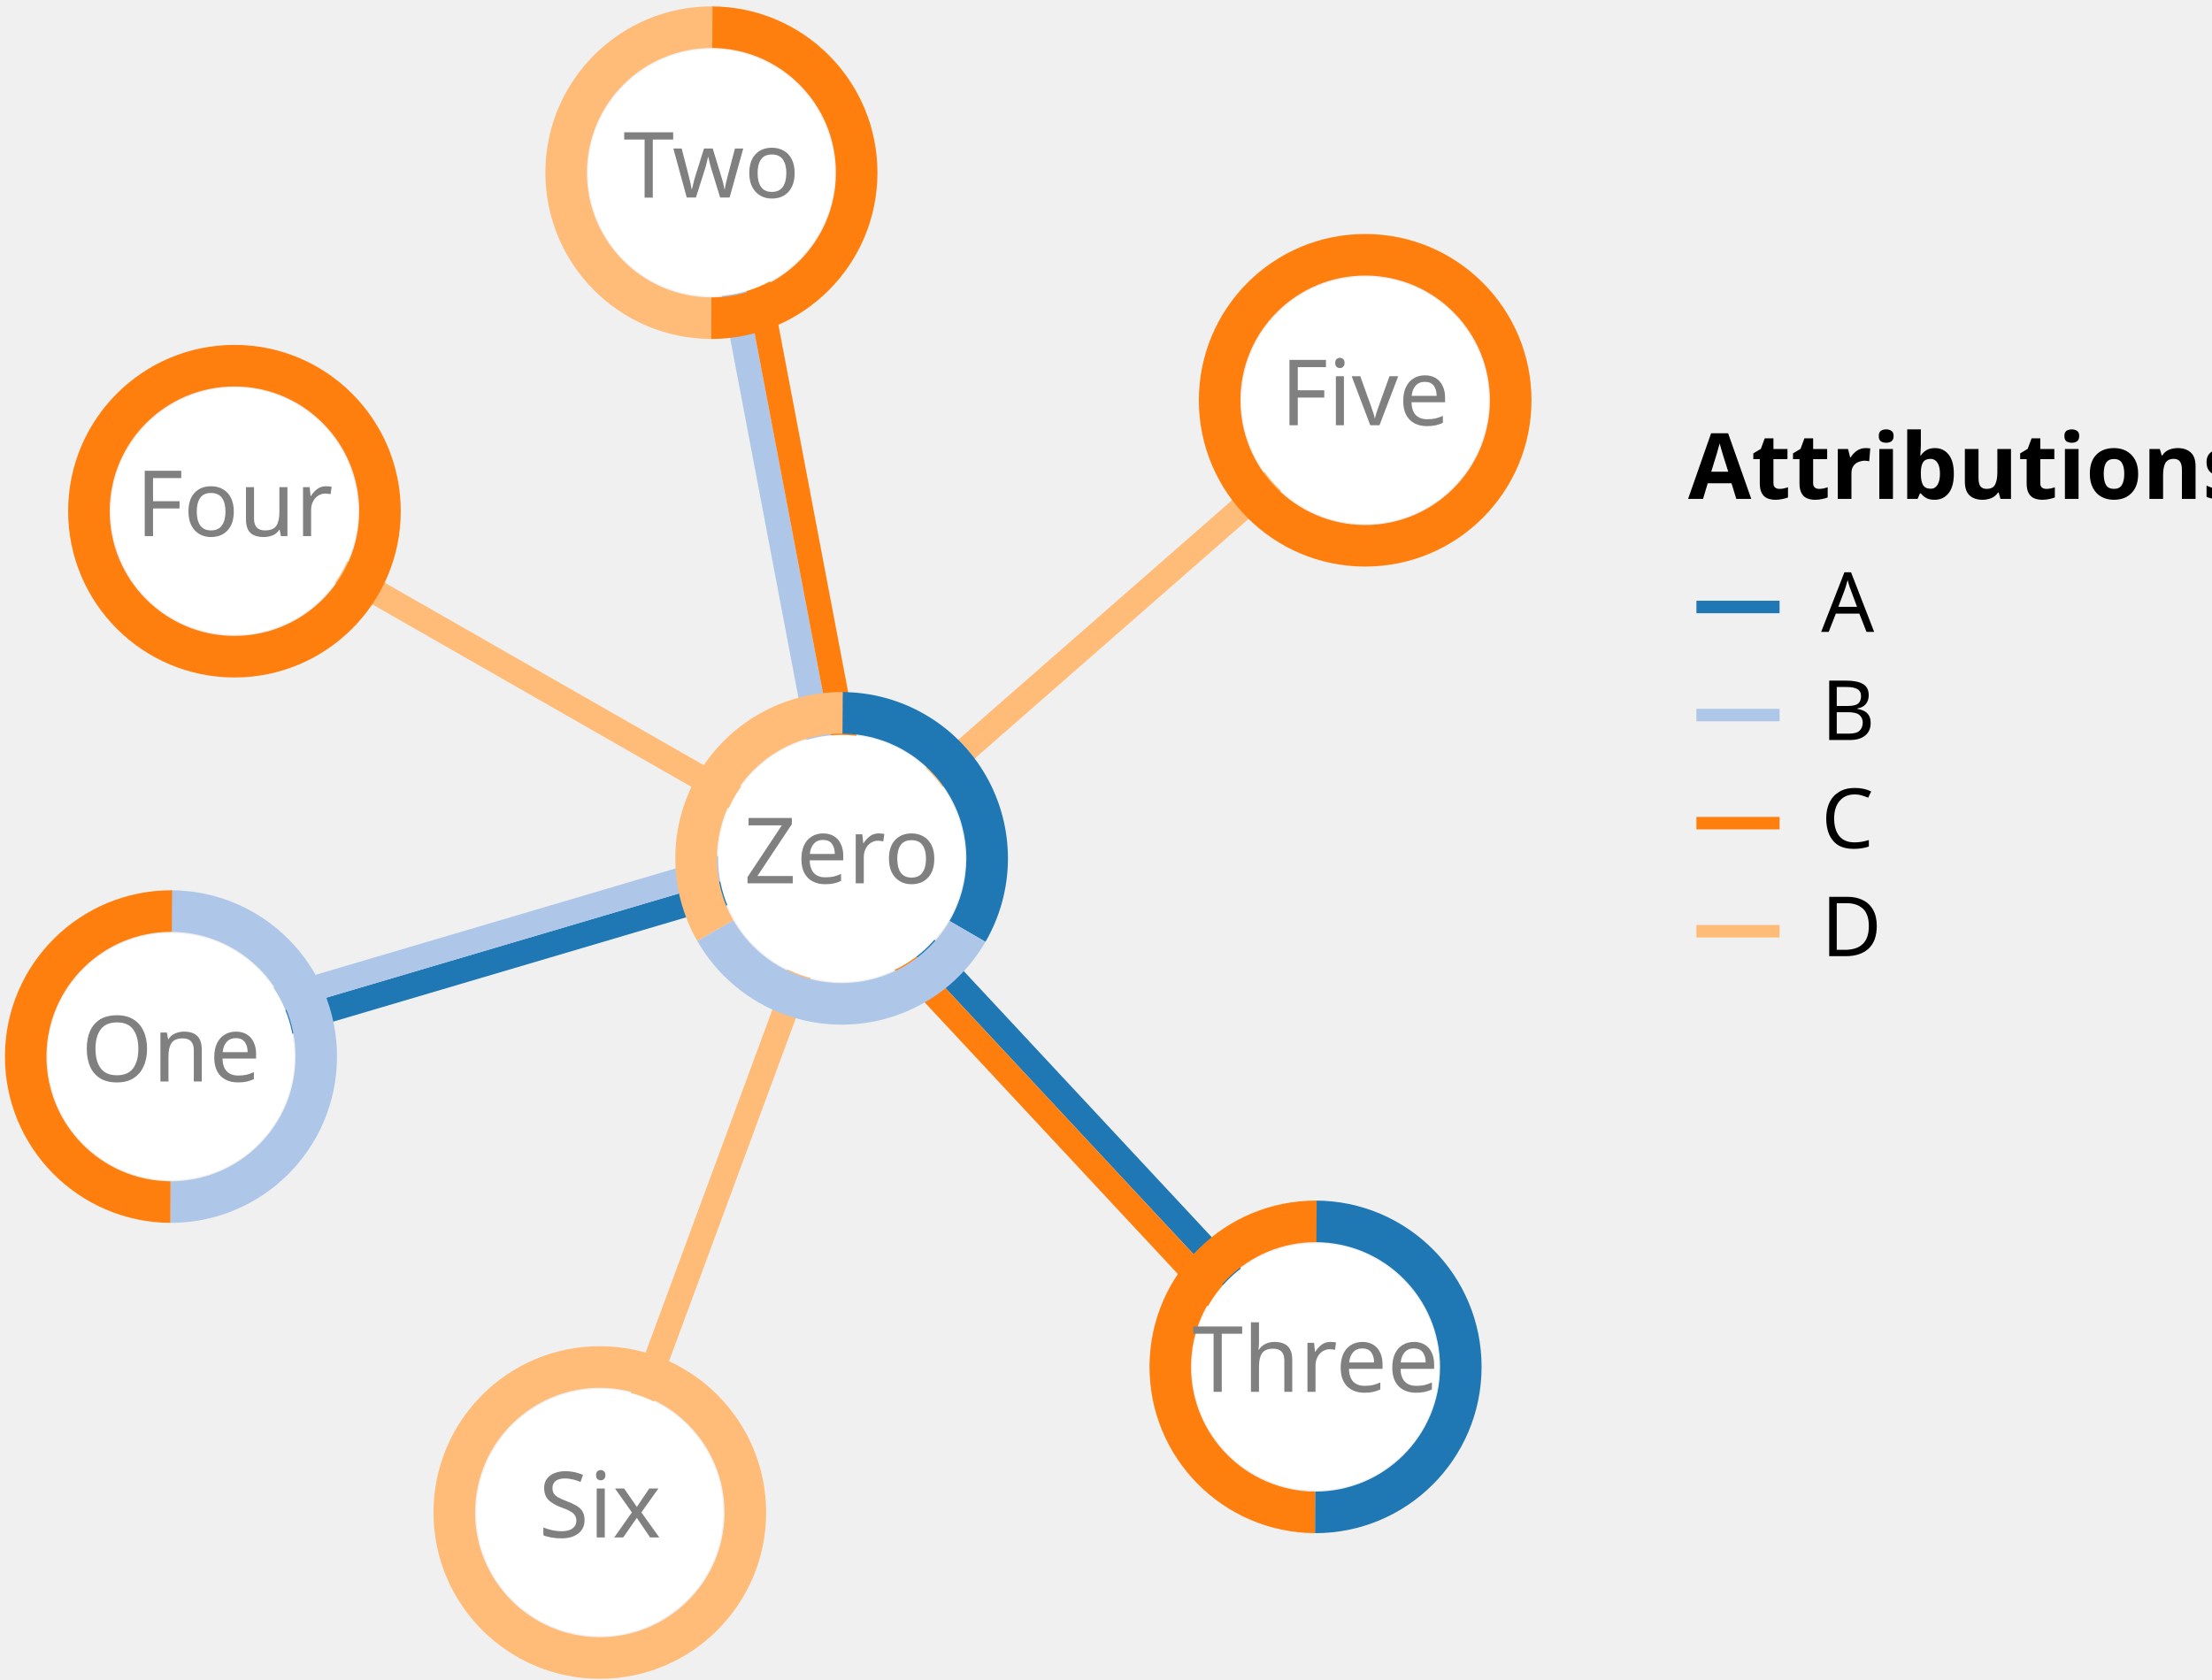
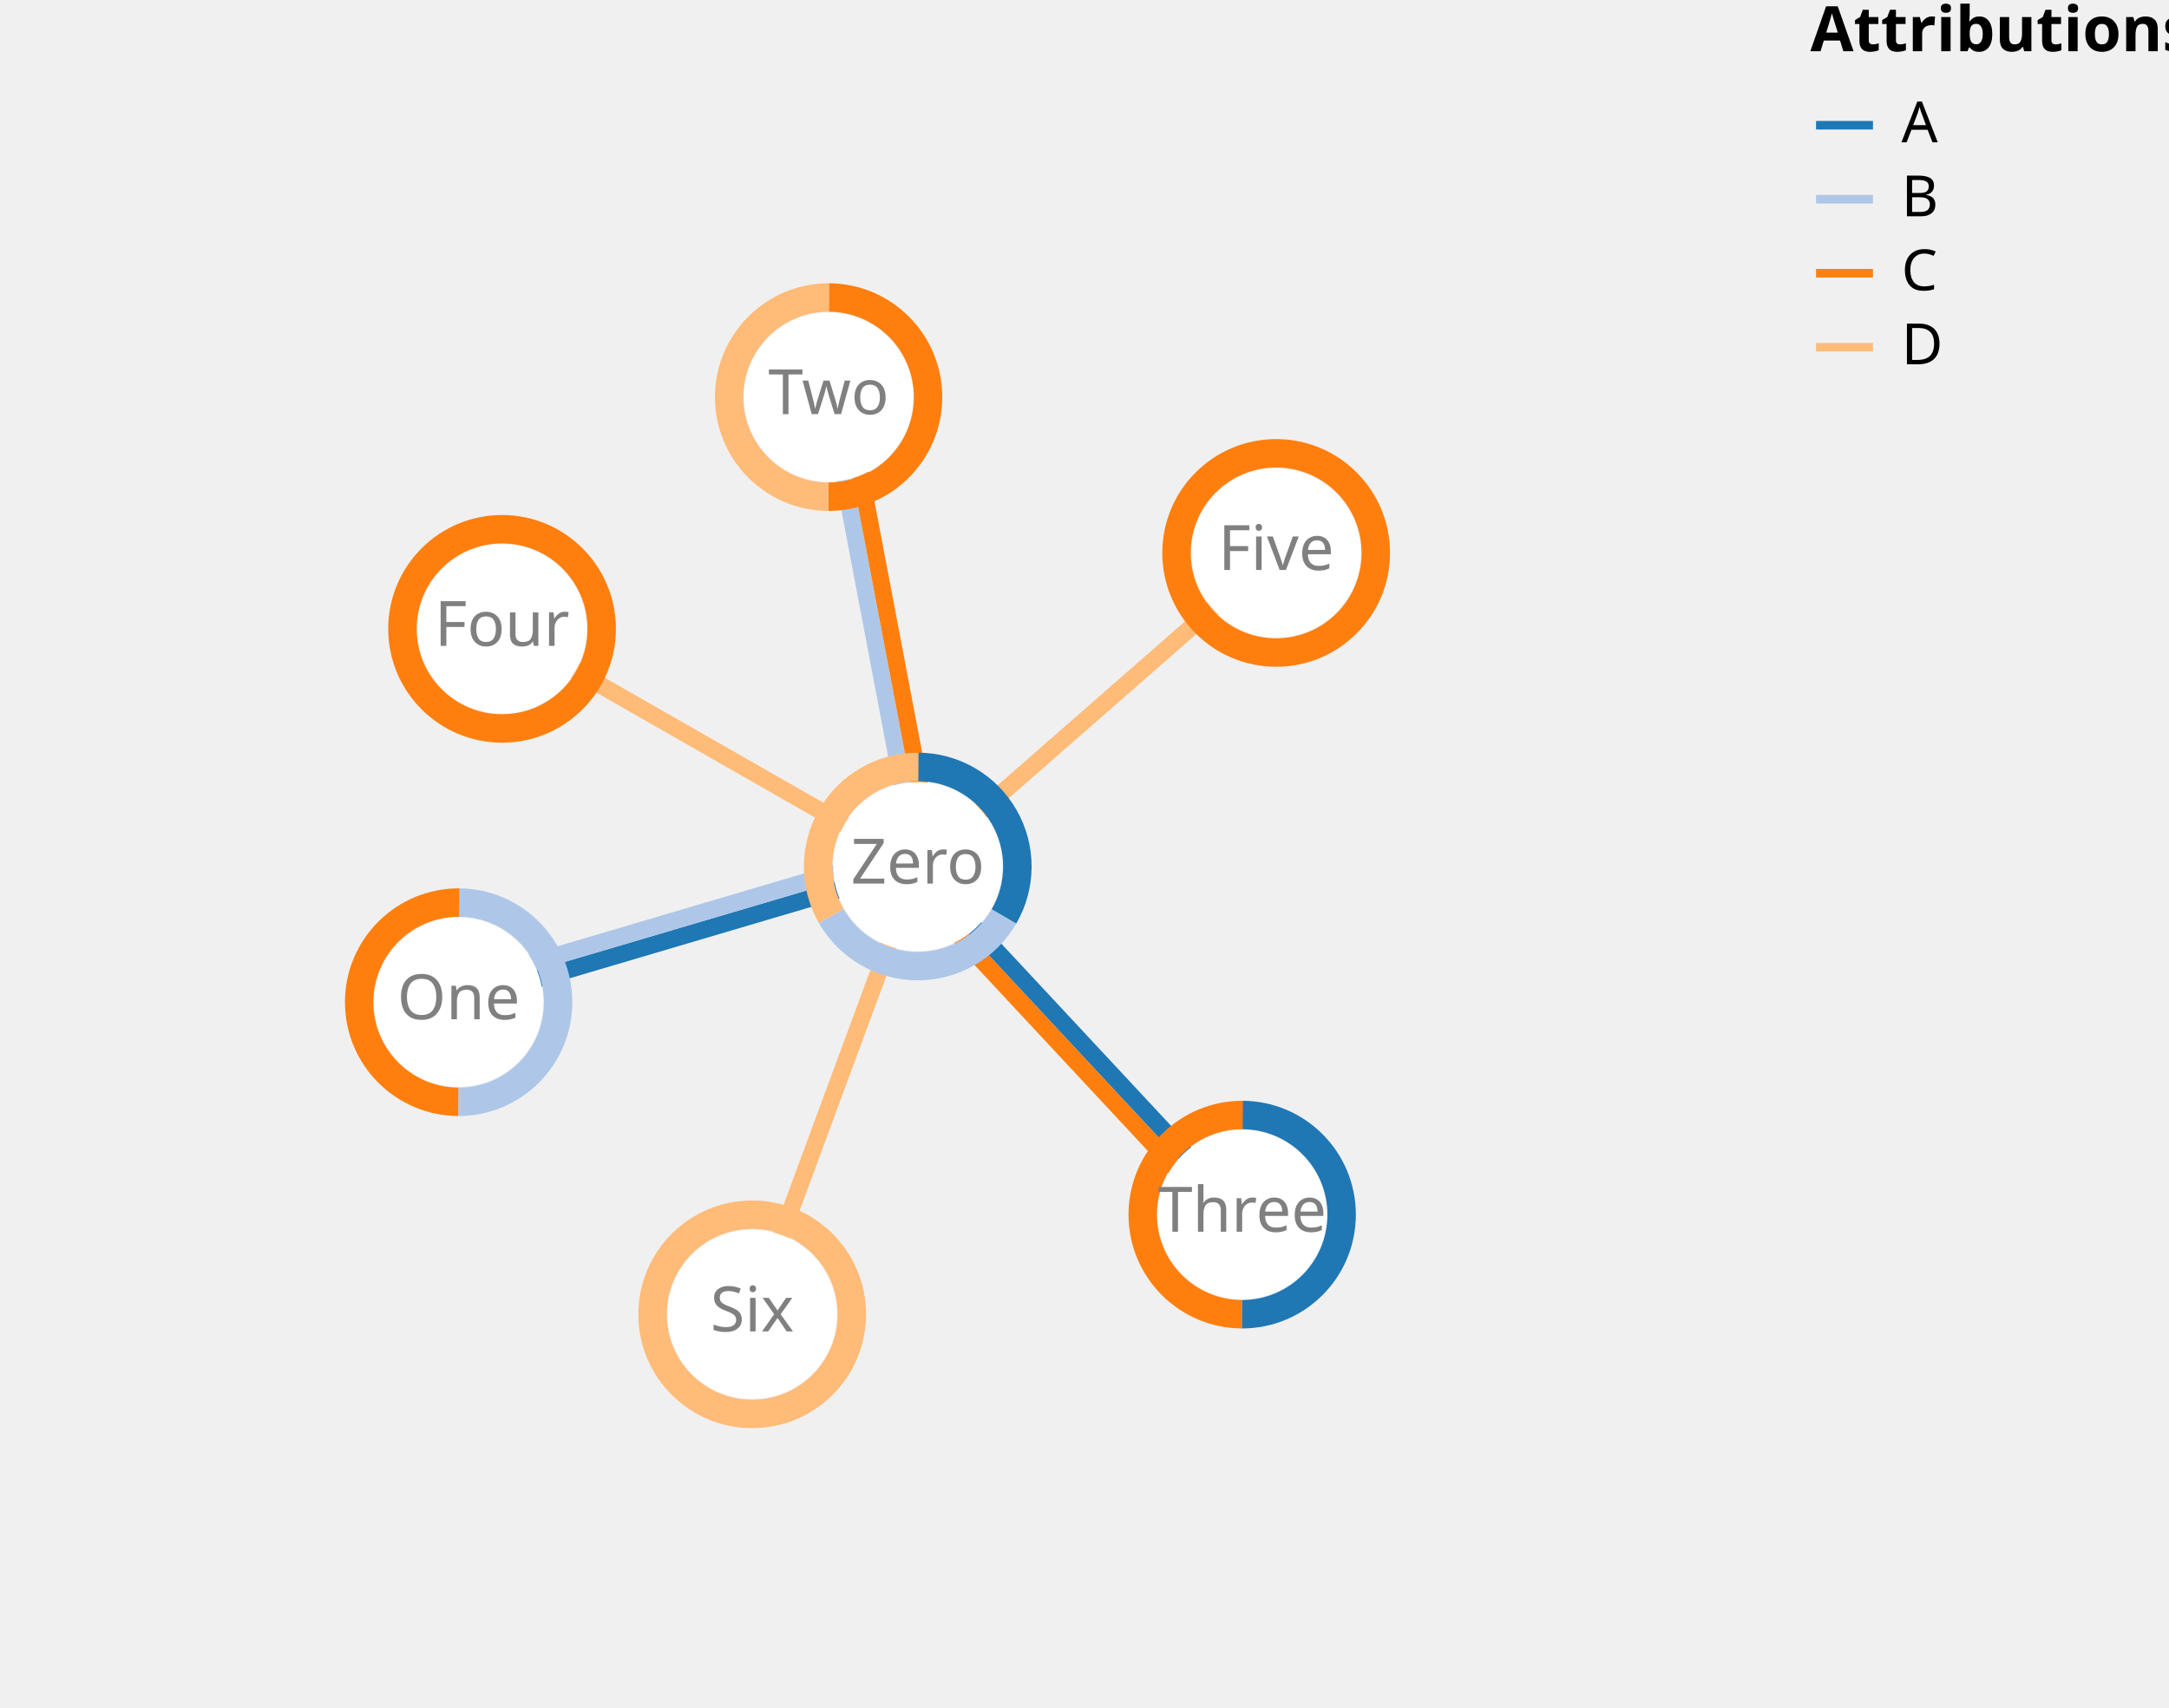
- <svg xmlns="http://www.w3.org/2000/svg" version="1.1" class="marks" width="266" height="202" viewBox="0 0 266 202">
-   <g fill="none" stroke-miterlimit="10" transform="translate(40,51)">
+ <svg xmlns="http://www.w3.org/2000/svg" version="1.1" class="marks" width="381" height="300" viewBox="0 0 381 300">
+   <g fill="none" stroke-miterlimit="10" transform="translate(0,0)">
    <g class="mark-group role-frame root" role="graphics-object" aria-roledescription="group mark container">
      <g transform="translate(0,0)">
-         <path class="background" aria-hidden="true" d="M0,0h100v100h-100Z" />
+         <path class="background" aria-hidden="true" d="M0,0h300v300h-300Z" />
        <g>
          <g class="mark-group role-scope links" role="graphics-object" aria-roledescription="group mark container">
            <g transform="translate(0,0)">
              <path class="background" aria-hidden="true" d="M0,0h0v0h0Z" />
              <g>
                <g class="mark-rule role-mark lines" role="graphics-symbol" aria-roledescription="rule mark container">
-                   <line transform="translate(61.20842,52.23548)" x2="-80.648" y2="23.838" stroke="#1f77b4" stroke-width="3" />
-                   <line transform="translate(60.35806,49.35852)" x2="-80.648" y2="23.838" stroke="#aec7e8" stroke-width="3" />
-                 </g>
-               </g>
-               <path class="foreground" aria-hidden="true" d="" display="none" />
-             </g>
-             <g transform="translate(0,0)">
-               <path class="background" aria-hidden="true" d="M0,0h0v0h0Z" />
-               <g>
-                 <g class="mark-rule role-mark lines" role="graphics-symbol" aria-roledescription="rule mark container">
-                   <line transform="translate(61.20842,52.23548)" x2="-15.658" y2="-82.467" stroke="#aec7e8" stroke-width="3" />
-                   <line transform="translate(64.15577,51.67588)" x2="-15.658" y2="-82.467" stroke="#ff7f0e" stroke-width="3" />
-                 </g>
-               </g>
-               <path class="foreground" aria-hidden="true" d="" display="none" />
-             </g>
-             <g transform="translate(0,0)">
-               <path class="background" aria-hidden="true" d="M0,0h0v0h0Z" />
-               <g>
-                 <g class="mark-rule role-mark lines" role="graphics-symbol" aria-roledescription="rule mark container">
-                   <line transform="translate(61.20842,52.23548)" x2="56.99" y2="61.158" stroke="#1f77b4" stroke-width="3" />
-                   <line transform="translate(59.01363,54.28069)" x2="56.99" y2="61.158" stroke="#ff7f0e" stroke-width="3" />
-                 </g>
-               </g>
-               <path class="foreground" aria-hidden="true" d="" display="none" />
-             </g>
-             <g transform="translate(0,0)">
-               <path class="background" aria-hidden="true" d="M0,0h0v0h0Z" />
-               <g>
-                 <g class="mark-rule role-mark lines" role="graphics-symbol" aria-roledescription="rule mark container">
-                   <line transform="translate(61.20842,52.23548)" x2="-73.015" y2="-41.756" stroke="#ffbb78" stroke-width="3" />
-                 </g>
-               </g>
-               <path class="foreground" aria-hidden="true" d="" display="none" />
-             </g>
-             <g transform="translate(0,0)">
-               <path class="background" aria-hidden="true" d="M0,0h0v0h0Z" />
-               <g>
-                 <g class="mark-rule role-mark lines" role="graphics-symbol" aria-roledescription="rule mark container">
-                   <line transform="translate(61.20842,52.23548)" x2="62.957" y2="-55.094" stroke="#ffbb78" stroke-width="3" />
-                 </g>
-               </g>
-               <path class="foreground" aria-hidden="true" d="" display="none" />
-             </g>
-             <g transform="translate(0,0)">
-               <path class="background" aria-hidden="true" d="M0,0h0v0h0Z" />
-               <g>
-                 <g class="mark-rule role-mark lines" role="graphics-symbol" aria-roledescription="rule mark container">
-                   <line transform="translate(61.20842,52.23548)" x2="-29.081" y2="78.674" stroke="#ffbb78" stroke-width="3" />
+                   <line transform="translate(161.2084,152.2355)" x2="-80.648" y2="23.838" stroke="#1f77b4" stroke-width="3" />
+                   <line transform="translate(160.3581,149.3585)" x2="-80.648" y2="23.838" stroke="#aec7e8" stroke-width="3" />
+                 </g>
+               </g>
+               <path class="foreground" aria-hidden="true" d="" display="none" />
+             </g>
+             <g transform="translate(0,0)">
+               <path class="background" aria-hidden="true" d="M0,0h0v0h0Z" />
+               <g>
+                 <g class="mark-rule role-mark lines" role="graphics-symbol" aria-roledescription="rule mark container">
+                   <line transform="translate(161.2084,152.2355)" x2="-15.658" y2="-82.467" stroke="#aec7e8" stroke-width="3" />
+                   <line transform="translate(164.1558,151.6759)" x2="-15.658" y2="-82.467" stroke="#ff7f0e" stroke-width="3" />
+                 </g>
+               </g>
+               <path class="foreground" aria-hidden="true" d="" display="none" />
+             </g>
+             <g transform="translate(0,0)">
+               <path class="background" aria-hidden="true" d="M0,0h0v0h0Z" />
+               <g>
+                 <g class="mark-rule role-mark lines" role="graphics-symbol" aria-roledescription="rule mark container">
+                   <line transform="translate(161.2084,152.2355)" x2="56.99" y2="61.158" stroke="#1f77b4" stroke-width="3" />
+                   <line transform="translate(159.0136,154.2807)" x2="56.99" y2="61.158" stroke="#ff7f0e" stroke-width="3" />
+                 </g>
+               </g>
+               <path class="foreground" aria-hidden="true" d="" display="none" />
+             </g>
+             <g transform="translate(0,0)">
+               <path class="background" aria-hidden="true" d="M0,0h0v0h0Z" />
+               <g>
+                 <g class="mark-rule role-mark lines" role="graphics-symbol" aria-roledescription="rule mark container">
+                   <line transform="translate(161.2084,152.2355)" x2="-73.015" y2="-41.756" stroke="#ffbb78" stroke-width="3" />
+                 </g>
+               </g>
+               <path class="foreground" aria-hidden="true" d="" display="none" />
+             </g>
+             <g transform="translate(0,0)">
+               <path class="background" aria-hidden="true" d="M0,0h0v0h0Z" />
+               <g>
+                 <g class="mark-rule role-mark lines" role="graphics-symbol" aria-roledescription="rule mark container">
+                   <line transform="translate(161.2084,152.2355)" x2="62.957" y2="-55.094" stroke="#ffbb78" stroke-width="3" />
+                 </g>
+               </g>
+               <path class="foreground" aria-hidden="true" d="" display="none" />
+             </g>
+             <g transform="translate(0,0)">
+               <path class="background" aria-hidden="true" d="M0,0h0v0h0Z" />
+               <g>
+                 <g class="mark-rule role-mark lines" role="graphics-symbol" aria-roledescription="rule mark container">
+                   <line transform="translate(161.2084,152.2355)" x2="-29.081" y2="78.674" stroke="#ffbb78" stroke-width="3" />
                </g>
              </g>
              <path class="foreground" aria-hidden="true" d="" display="none" />
            </g>
          </g>
          <g class="mark-group role-scope nodeHalos" role="graphics-object" aria-roledescription="group mark container">
            <g transform="translate(0,0)">
              <path class="background" aria-hidden="true" d="M0,0h0v0h0Z" />
              <g>
                <g class="mark-arc role-mark" role="graphics-symbol" aria-roledescription="arc mark container">
-                   <path transform="translate(61.20842,52.23548)" d="M0,-20A20,20,0,0,1,17.298,10.039L12.973,7.529A15,15,0,0,0,0,-15Z" fill="#1f77b4" />
-                   <path transform="translate(61.20842,52.23548)" d="M17.298,10.039A20,20,0,0,1,-17.366,9.921L-13.024,7.441A15,15,0,0,0,12.973,7.529Z" fill="#aec7e8" />
-                   <path transform="translate(61.20842,52.23548)" d="M-17.366,9.921A20,20,0,0,1,0.136,-20L0.102,-15A15,15,0,0,0,-13.024,7.441Z" fill="#ffbb78" />
-                 </g>
-               </g>
-               <path class="foreground" aria-hidden="true" d="" display="none" />
-             </g>
-             <g transform="translate(0,0)">
-               <path class="background" aria-hidden="true" d="M0,0h0v0h0Z" />
-               <g>
-                 <g class="mark-arc role-mark" role="graphics-symbol" aria-roledescription="arc mark container">
-                   <path transform="translate(-19.43977,76.07313)" d="M0,-20A20,20,0,1,1,-0.068,20L-0.051,15A15,15,0,1,0,0,-15Z" fill="#aec7e8" />
-                   <path transform="translate(-19.43977,76.07313)" d="M-0.068,20A20,20,0,1,1,0.136,-20L0.102,-15A15,15,0,1,0,-0.051,15Z" fill="#ff7f0e" />
-                 </g>
-               </g>
-               <path class="foreground" aria-hidden="true" d="" display="none" />
-             </g>
-             <g transform="translate(0,0)">
-               <path class="background" aria-hidden="true" d="M0,0h0v0h0Z" />
-               <g>
-                 <g class="mark-arc role-mark" role="graphics-symbol" aria-roledescription="arc mark container">
-                   <path transform="translate(45.55069,-30.23192)" d="M0,-20A20,20,0,1,1,-0.068,20L-0.051,15A15,15,0,1,0,0,-15Z" fill="#ff7f0e" />
-                   <path transform="translate(45.55069,-30.23192)" d="M-0.068,20A20,20,0,1,1,0.136,-20L0.102,-15A15,15,0,1,0,-0.051,15Z" fill="#ffbb78" />
-                 </g>
-               </g>
-               <path class="foreground" aria-hidden="true" d="" display="none" />
-             </g>
-             <g transform="translate(0,0)">
-               <path class="background" aria-hidden="true" d="M0,0h0v0h0Z" />
-               <g>
-                 <g class="mark-arc role-mark" role="graphics-symbol" aria-roledescription="arc mark container">
-                   <path transform="translate(118.1989,113.3938)" d="M0,-20A20,20,0,1,1,-0.068,20L-0.051,15A15,15,0,1,0,0,-15Z" fill="#1f77b4" />
-                   <path transform="translate(118.1989,113.3938)" d="M-0.068,20A20,20,0,1,1,0.136,-20L0.102,-15A15,15,0,1,0,-0.051,15Z" fill="#ff7f0e" />
-                 </g>
-               </g>
-               <path class="foreground" aria-hidden="true" d="" display="none" />
-             </g>
-             <g transform="translate(0,0)">
-               <path class="background" aria-hidden="true" d="M0,0h0v0h0Z" />
-               <g>
-                 <g class="mark-arc role-mark" role="graphics-symbol" aria-roledescription="arc mark container">
-                   <path transform="translate(-11.80707,10.47971)" d="M0,-20A20,20,0,1,1,0,20A20,20,0,1,1,0,-20M0.102,-15A15,15,0,1,0,-0.102,15A15,15,0,1,0,0.102,-15Z" fill="#ff7f0e" />
-                 </g>
-               </g>
-               <path class="foreground" aria-hidden="true" d="" display="none" />
-             </g>
-             <g transform="translate(0,0)">
-               <path class="background" aria-hidden="true" d="M0,0h0v0h0Z" />
-               <g>
-                 <g class="mark-arc role-mark" role="graphics-symbol" aria-roledescription="arc mark container">
-                   <path transform="translate(124.1659,-2.858721)" d="M0,-20A20,20,0,1,1,0,20A20,20,0,1,1,0,-20M0.102,-15A15,15,0,1,0,-0.102,15A15,15,0,1,0,0.102,-15Z" fill="#ff7f0e" />
-                 </g>
-               </g>
-               <path class="foreground" aria-hidden="true" d="" display="none" />
-             </g>
-             <g transform="translate(0,0)">
-               <path class="background" aria-hidden="true" d="M0,0h0v0h0Z" />
-               <g>
-                 <g class="mark-arc role-mark" role="graphics-symbol" aria-roledescription="arc mark container">
-                   <path transform="translate(32.12784,130.9095)" d="M0,-20A20,20,0,1,1,0,20A20,20,0,1,1,0,-20M0.102,-15A15,15,0,1,0,-0.102,15A15,15,0,1,0,0.102,-15Z" fill="#ffbb78" />
+                   <path transform="translate(161.2084,152.2355)" d="M0,-20A20,20,0,0,1,17.298,10.039L12.973,7.529A15,15,0,0,0,0,-15Z" fill="#1f77b4" />
+                   <path transform="translate(161.2084,152.2355)" d="M17.298,10.039A20,20,0,0,1,-17.366,9.921L-13.024,7.441A15,15,0,0,0,12.973,7.529Z" fill="#aec7e8" />
+                   <path transform="translate(161.2084,152.2355)" d="M-17.366,9.921A20,20,0,0,1,0.136,-20L0.102,-15A15,15,0,0,0,-13.024,7.441Z" fill="#ffbb78" />
+                 </g>
+               </g>
+               <path class="foreground" aria-hidden="true" d="" display="none" />
+             </g>
+             <g transform="translate(0,0)">
+               <path class="background" aria-hidden="true" d="M0,0h0v0h0Z" />
+               <g>
+                 <g class="mark-arc role-mark" role="graphics-symbol" aria-roledescription="arc mark container">
+                   <path transform="translate(80.56023,176.0731)" d="M0,-20A20,20,0,1,1,-0.068,20L-0.051,15A15,15,0,1,0,0,-15Z" fill="#aec7e8" />
+                   <path transform="translate(80.56023,176.0731)" d="M-0.068,20A20,20,0,1,1,0.136,-20L0.102,-15A15,15,0,1,0,-0.051,15Z" fill="#ff7f0e" />
+                 </g>
+               </g>
+               <path class="foreground" aria-hidden="true" d="" display="none" />
+             </g>
+             <g transform="translate(0,0)">
+               <path class="background" aria-hidden="true" d="M0,0h0v0h0Z" />
+               <g>
+                 <g class="mark-arc role-mark" role="graphics-symbol" aria-roledescription="arc mark container">
+                   <path transform="translate(145.5507,69.76808)" d="M0,-20A20,20,0,1,1,-0.068,20L-0.051,15A15,15,0,1,0,0,-15Z" fill="#ff7f0e" />
+                   <path transform="translate(145.5507,69.76808)" d="M-0.068,20A20,20,0,1,1,0.136,-20L0.102,-15A15,15,0,1,0,-0.051,15Z" fill="#ffbb78" />
+                 </g>
+               </g>
+               <path class="foreground" aria-hidden="true" d="" display="none" />
+             </g>
+             <g transform="translate(0,0)">
+               <path class="background" aria-hidden="true" d="M0,0h0v0h0Z" />
+               <g>
+                 <g class="mark-arc role-mark" role="graphics-symbol" aria-roledescription="arc mark container">
+                   <path transform="translate(218.1989,213.3938)" d="M0,-20A20,20,0,1,1,-0.068,20L-0.051,15A15,15,0,1,0,0,-15Z" fill="#1f77b4" />
+                   <path transform="translate(218.1989,213.3938)" d="M-0.068,20A20,20,0,1,1,0.136,-20L0.102,-15A15,15,0,1,0,-0.051,15Z" fill="#ff7f0e" />
+                 </g>
+               </g>
+               <path class="foreground" aria-hidden="true" d="" display="none" />
+             </g>
+             <g transform="translate(0,0)">
+               <path class="background" aria-hidden="true" d="M0,0h0v0h0Z" />
+               <g>
+                 <g class="mark-arc role-mark" role="graphics-symbol" aria-roledescription="arc mark container">
+                   <path transform="translate(88.19293,110.4797)" d="M0,-20A20,20,0,1,1,0,20A20,20,0,1,1,0,-20M0.102,-15A15,15,0,1,0,-0.102,15A15,15,0,1,0,0.102,-15Z" fill="#ff7f0e" />
+                 </g>
+               </g>
+               <path class="foreground" aria-hidden="true" d="" display="none" />
+             </g>
+             <g transform="translate(0,0)">
+               <path class="background" aria-hidden="true" d="M0,0h0v0h0Z" />
+               <g>
+                 <g class="mark-arc role-mark" role="graphics-symbol" aria-roledescription="arc mark container">
+                   <path transform="translate(224.1659,97.14128)" d="M0,-20A20,20,0,1,1,0,20A20,20,0,1,1,0,-20M0.102,-15A15,15,0,1,0,-0.102,15A15,15,0,1,0,0.102,-15Z" fill="#ff7f0e" />
+                 </g>
+               </g>
+               <path class="foreground" aria-hidden="true" d="" display="none" />
+             </g>
+             <g transform="translate(0,0)">
+               <path class="background" aria-hidden="true" d="M0,0h0v0h0Z" />
+               <g>
+                 <g class="mark-arc role-mark" role="graphics-symbol" aria-roledescription="arc mark container">
+                   <path transform="translate(132.1278,230.9095)" d="M0,-20A20,20,0,1,1,0,20A20,20,0,1,1,0,-20M0.102,-15A15,15,0,1,0,-0.102,15A15,15,0,1,0,0.102,-15Z" fill="#ffbb78" />
                </g>
              </g>
              <path class="foreground" aria-hidden="true" d="" display="none" />
            </g>
          </g>
          <g class="mark-group role-legend" role="graphics-symbol" aria-roledescription="legend" aria-label="Symbol legend titled 'Attributions' for stroke color with 4 values: A, B, C, D">
-             <g transform="translate(163,0)">
+             <g transform="translate(318,0)">
              <path class="background" aria-hidden="true" d="M0,0h63v66h-63Z" pointer-events="none" />
              <g>
                <g class="mark-group role-legend-entry">
                  <g transform="translate(0,16)">
                    <path class="background" aria-hidden="true" d="M0,0h0v0h0Z" pointer-events="none" />
                    <g>
                      <g class="mark-group role-scope" role="graphics-object" aria-roledescription="group mark container">
                        <g transform="translate(0,0)">
                          <path class="background" aria-hidden="true" d="M0,0h23.222v11h-23.222Z" pointer-events="none" opacity="1" />
                          <g>
                            <g class="mark-symbol role-legend-symbol" pointer-events="none">
                              <path transform="translate(6,6)" d="M-5,0L5,0" stroke="#1f77b4" stroke-width="1.5" opacity="1" />
                            </g>
                            <g class="mark-text role-legend-label" pointer-events="none">
                              <text text-anchor="start" transform="translate(16,9)" font-family="sans-serif" font-size="10px" fill="#000" opacity="1">A</text>
                            </g>
                          </g>
                          <path class="foreground" aria-hidden="true" d="" pointer-events="none" display="none" />
                        </g>
                        <g transform="translate(0,13)">
                          <path class="background" aria-hidden="true" d="M0,0h23.222v11h-23.222Z" pointer-events="none" opacity="1" />
                          <g>
                            <g class="mark-symbol role-legend-symbol" pointer-events="none">
                              <path transform="translate(6,6)" d="M-5,0L5,0" stroke="#aec7e8" stroke-width="1.5" opacity="1" />
                            </g>
                            <g class="mark-text role-legend-label" pointer-events="none">
                              <text text-anchor="start" transform="translate(16,9)" font-family="sans-serif" font-size="10px" fill="#000" opacity="1">B</text>
                            </g>
                          </g>
                          <path class="foreground" aria-hidden="true" d="" pointer-events="none" display="none" />
                        </g>
                        <g transform="translate(0,26)">
                          <path class="background" aria-hidden="true" d="M0,0h23.222v11h-23.222Z" pointer-events="none" opacity="1" />
                          <g>
                            <g class="mark-symbol role-legend-symbol" pointer-events="none">
                              <path transform="translate(6,6)" d="M-5,0L5,0" stroke="#ff7f0e" stroke-width="1.5" opacity="1" />
                            </g>
                            <g class="mark-text role-legend-label" pointer-events="none">
                              <text text-anchor="start" transform="translate(16,9)" font-family="sans-serif" font-size="10px" fill="#000" opacity="1">C</text>
                            </g>
                          </g>
                          <path class="foreground" aria-hidden="true" d="" pointer-events="none" display="none" />
                        </g>
                        <g transform="translate(0,39)">
                          <path class="background" aria-hidden="true" d="M0,0h23.222v11h-23.222Z" pointer-events="none" opacity="1" />
                          <g>
                            <g class="mark-symbol role-legend-symbol" pointer-events="none">
                              <path transform="translate(6,6)" d="M-5,0L5,0" stroke="#ffbb78" stroke-width="1.5" opacity="1" />
                            </g>
                            <g class="mark-text role-legend-label" pointer-events="none">
                              <text text-anchor="start" transform="translate(16,9)" font-family="sans-serif" font-size="10px" fill="#000" opacity="1">D</text>
                            </g>
                          </g>
                          <path class="foreground" aria-hidden="true" d="" pointer-events="none" display="none" />
                        </g>
                      </g>
                    </g>
                    <path class="foreground" aria-hidden="true" d="" pointer-events="none" display="none" />
                  </g>
                </g>
                <g class="mark-text role-legend-title" pointer-events="none">
                  <text text-anchor="start" transform="translate(0,9)" font-family="sans-serif" font-size="11px" font-weight="bold" fill="#000" opacity="1">Attributions</text>
                </g>
              </g>
              <path class="foreground" aria-hidden="true" d="" pointer-events="none" display="none" />
            </g>
          </g>
          <g class="mark-symbol role-mark nodes" role="graphics-symbol" aria-roledescription="symbol mark container">
-             <path transform="translate(61.20842,52.23548)" d="M14.849,0A14.849,14.849,0,1,1,-14.849,0A14.849,14.849,0,1,1,14.849,0" fill="white" />
-             <path transform="translate(-19.43977,76.07313)" d="M14.849,0A14.849,14.849,0,1,1,-14.849,0A14.849,14.849,0,1,1,14.849,0" fill="white" />
-             <path transform="translate(45.55069,-30.23192)" d="M14.849,0A14.849,14.849,0,1,1,-14.849,0A14.849,14.849,0,1,1,14.849,0" fill="white" />
-             <path transform="translate(118.1989,113.3938)" d="M14.849,0A14.849,14.849,0,1,1,-14.849,0A14.849,14.849,0,1,1,14.849,0" fill="white" />
-             <path transform="translate(-11.80707,10.47971)" d="M14.849,0A14.849,14.849,0,1,1,-14.849,0A14.849,14.849,0,1,1,14.849,0" fill="white" />
-             <path transform="translate(124.1659,-2.858721)" d="M14.849,0A14.849,14.849,0,1,1,-14.849,0A14.849,14.849,0,1,1,14.849,0" fill="white" />
-             <path transform="translate(32.12784,130.9095)" d="M14.849,0A14.849,14.849,0,1,1,-14.849,0A14.849,14.849,0,1,1,14.849,0" fill="white" />
+             <path transform="translate(161.2084,152.2355)" d="M14.849,0A14.849,14.849,0,1,1,-14.849,0A14.849,14.849,0,1,1,14.849,0" fill="white" />
+             <path transform="translate(80.56023,176.0731)" d="M14.849,0A14.849,14.849,0,1,1,-14.849,0A14.849,14.849,0,1,1,14.849,0" fill="white" />
+             <path transform="translate(145.5507,69.76808)" d="M14.849,0A14.849,14.849,0,1,1,-14.849,0A14.849,14.849,0,1,1,14.849,0" fill="white" />
+             <path transform="translate(218.1989,213.3938)" d="M14.849,0A14.849,14.849,0,1,1,-14.849,0A14.849,14.849,0,1,1,14.849,0" fill="white" />
+             <path transform="translate(88.19293,110.4797)" d="M14.849,0A14.849,14.849,0,1,1,-14.849,0A14.849,14.849,0,1,1,14.849,0" fill="white" />
+             <path transform="translate(224.1659,97.14128)" d="M14.849,0A14.849,14.849,0,1,1,-14.849,0A14.849,14.849,0,1,1,14.849,0" fill="white" />
+             <path transform="translate(132.1278,230.9095)" d="M14.849,0A14.849,14.849,0,1,1,-14.849,0A14.849,14.849,0,1,1,14.849,0" fill="white" />
          </g>
          <g class="mark-text role-mark labels" role="graphics-object" aria-roledescription="text mark container" pointer-events="none">
-             <text text-anchor="middle" transform="translate(61.20842,55.23548)" font-family="sans-serif" font-size="11px" fill="gray">Zero</text>
-             <text text-anchor="middle" transform="translate(-19.43977,79.07313)" font-family="sans-serif" font-size="11px" fill="gray">One</text>
-             <text text-anchor="middle" transform="translate(45.55069,-27.23192)" font-family="sans-serif" font-size="11px" fill="gray">Two</text>
-             <text text-anchor="middle" transform="translate(118.1989,116.3938)" font-family="sans-serif" font-size="11px" fill="gray">Three</text>
-             <text text-anchor="middle" transform="translate(-11.80707,13.47971)" font-family="sans-serif" font-size="11px" fill="gray">Four</text>
-             <text text-anchor="middle" transform="translate(124.1659,0.1412791)" font-family="sans-serif" font-size="11px" fill="gray">Five</text>
-             <text text-anchor="middle" transform="translate(32.12784,133.9095)" font-family="sans-serif" font-size="11px" fill="gray">Six</text>
+             <text text-anchor="middle" transform="translate(161.2084,155.2355)" font-family="sans-serif" font-size="11px" fill="gray">Zero</text>
+             <text text-anchor="middle" transform="translate(80.56023,179.0731)" font-family="sans-serif" font-size="11px" fill="gray">One</text>
+             <text text-anchor="middle" transform="translate(145.5507,72.76808)" font-family="sans-serif" font-size="11px" fill="gray">Two</text>
+             <text text-anchor="middle" transform="translate(218.1989,216.3938)" font-family="sans-serif" font-size="11px" fill="gray">Three</text>
+             <text text-anchor="middle" transform="translate(88.19293,113.4797)" font-family="sans-serif" font-size="11px" fill="gray">Four</text>
+             <text text-anchor="middle" transform="translate(224.1659,100.1413)" font-family="sans-serif" font-size="11px" fill="gray">Five</text>
+             <text text-anchor="middle" transform="translate(132.1278,233.9095)" font-family="sans-serif" font-size="11px" fill="gray">Six</text>
          </g>
        </g>
        <path class="foreground" aria-hidden="true" d="" display="none" />
      </g>
    </g>
  </g>
</svg>
